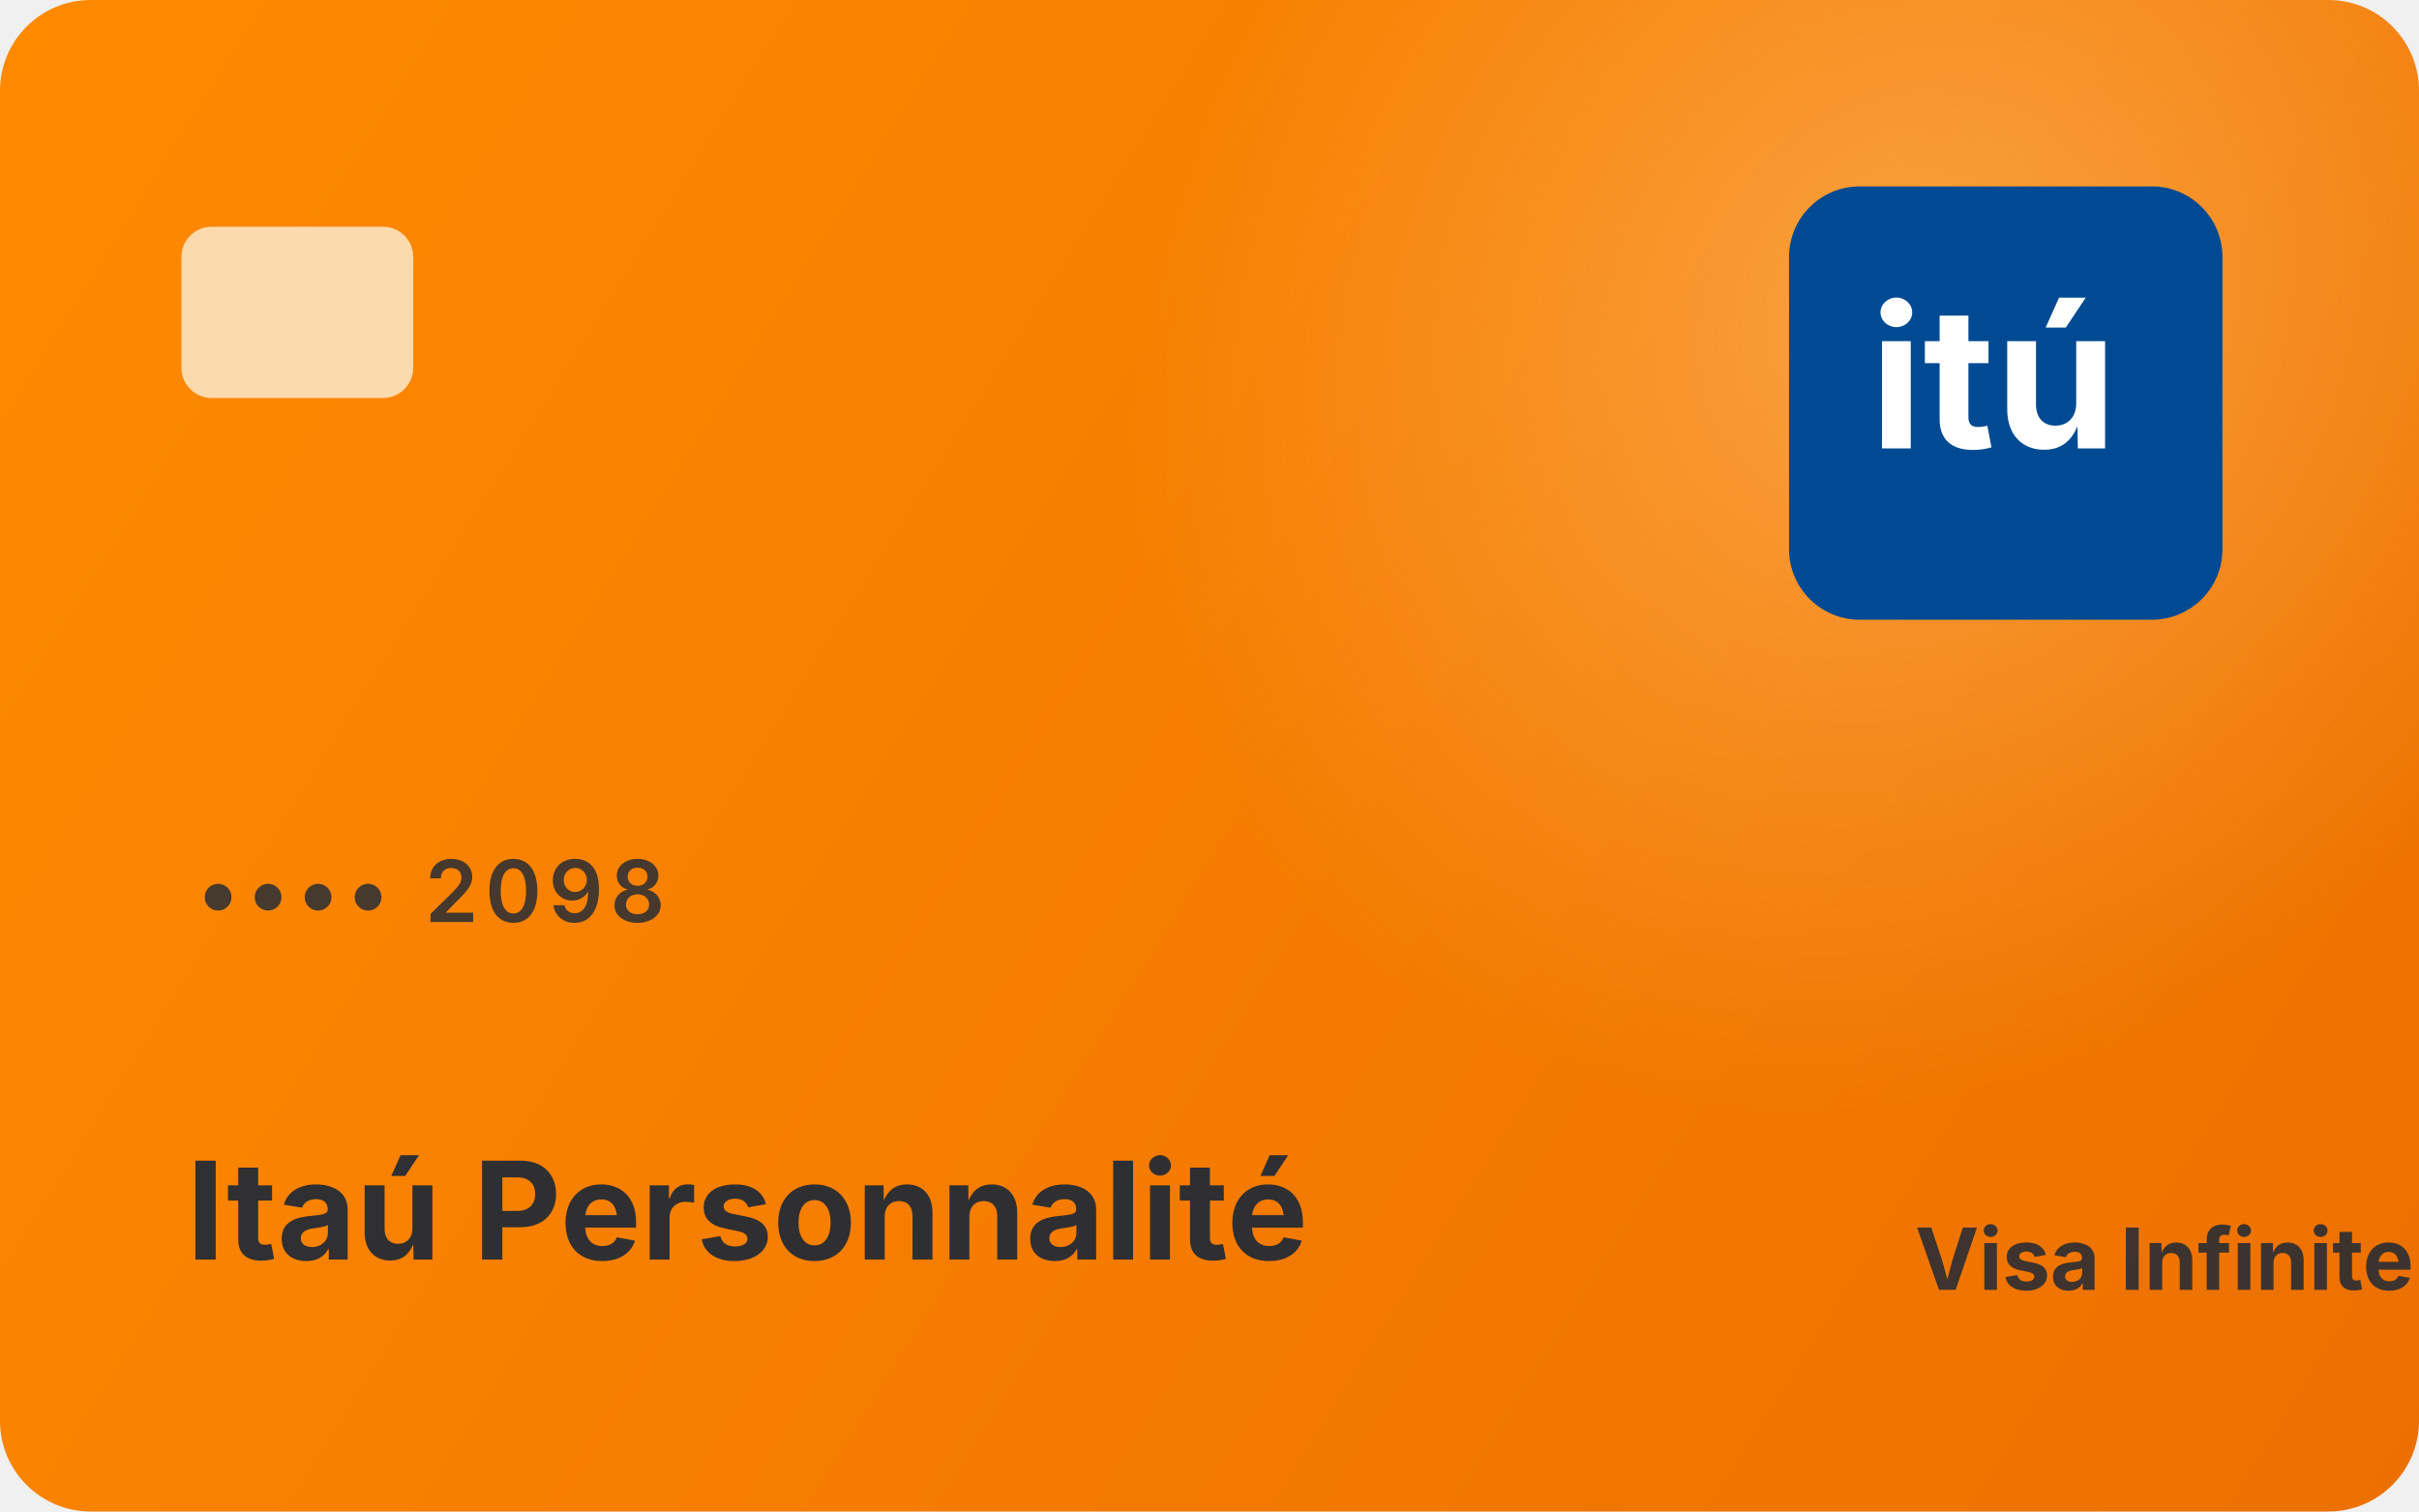
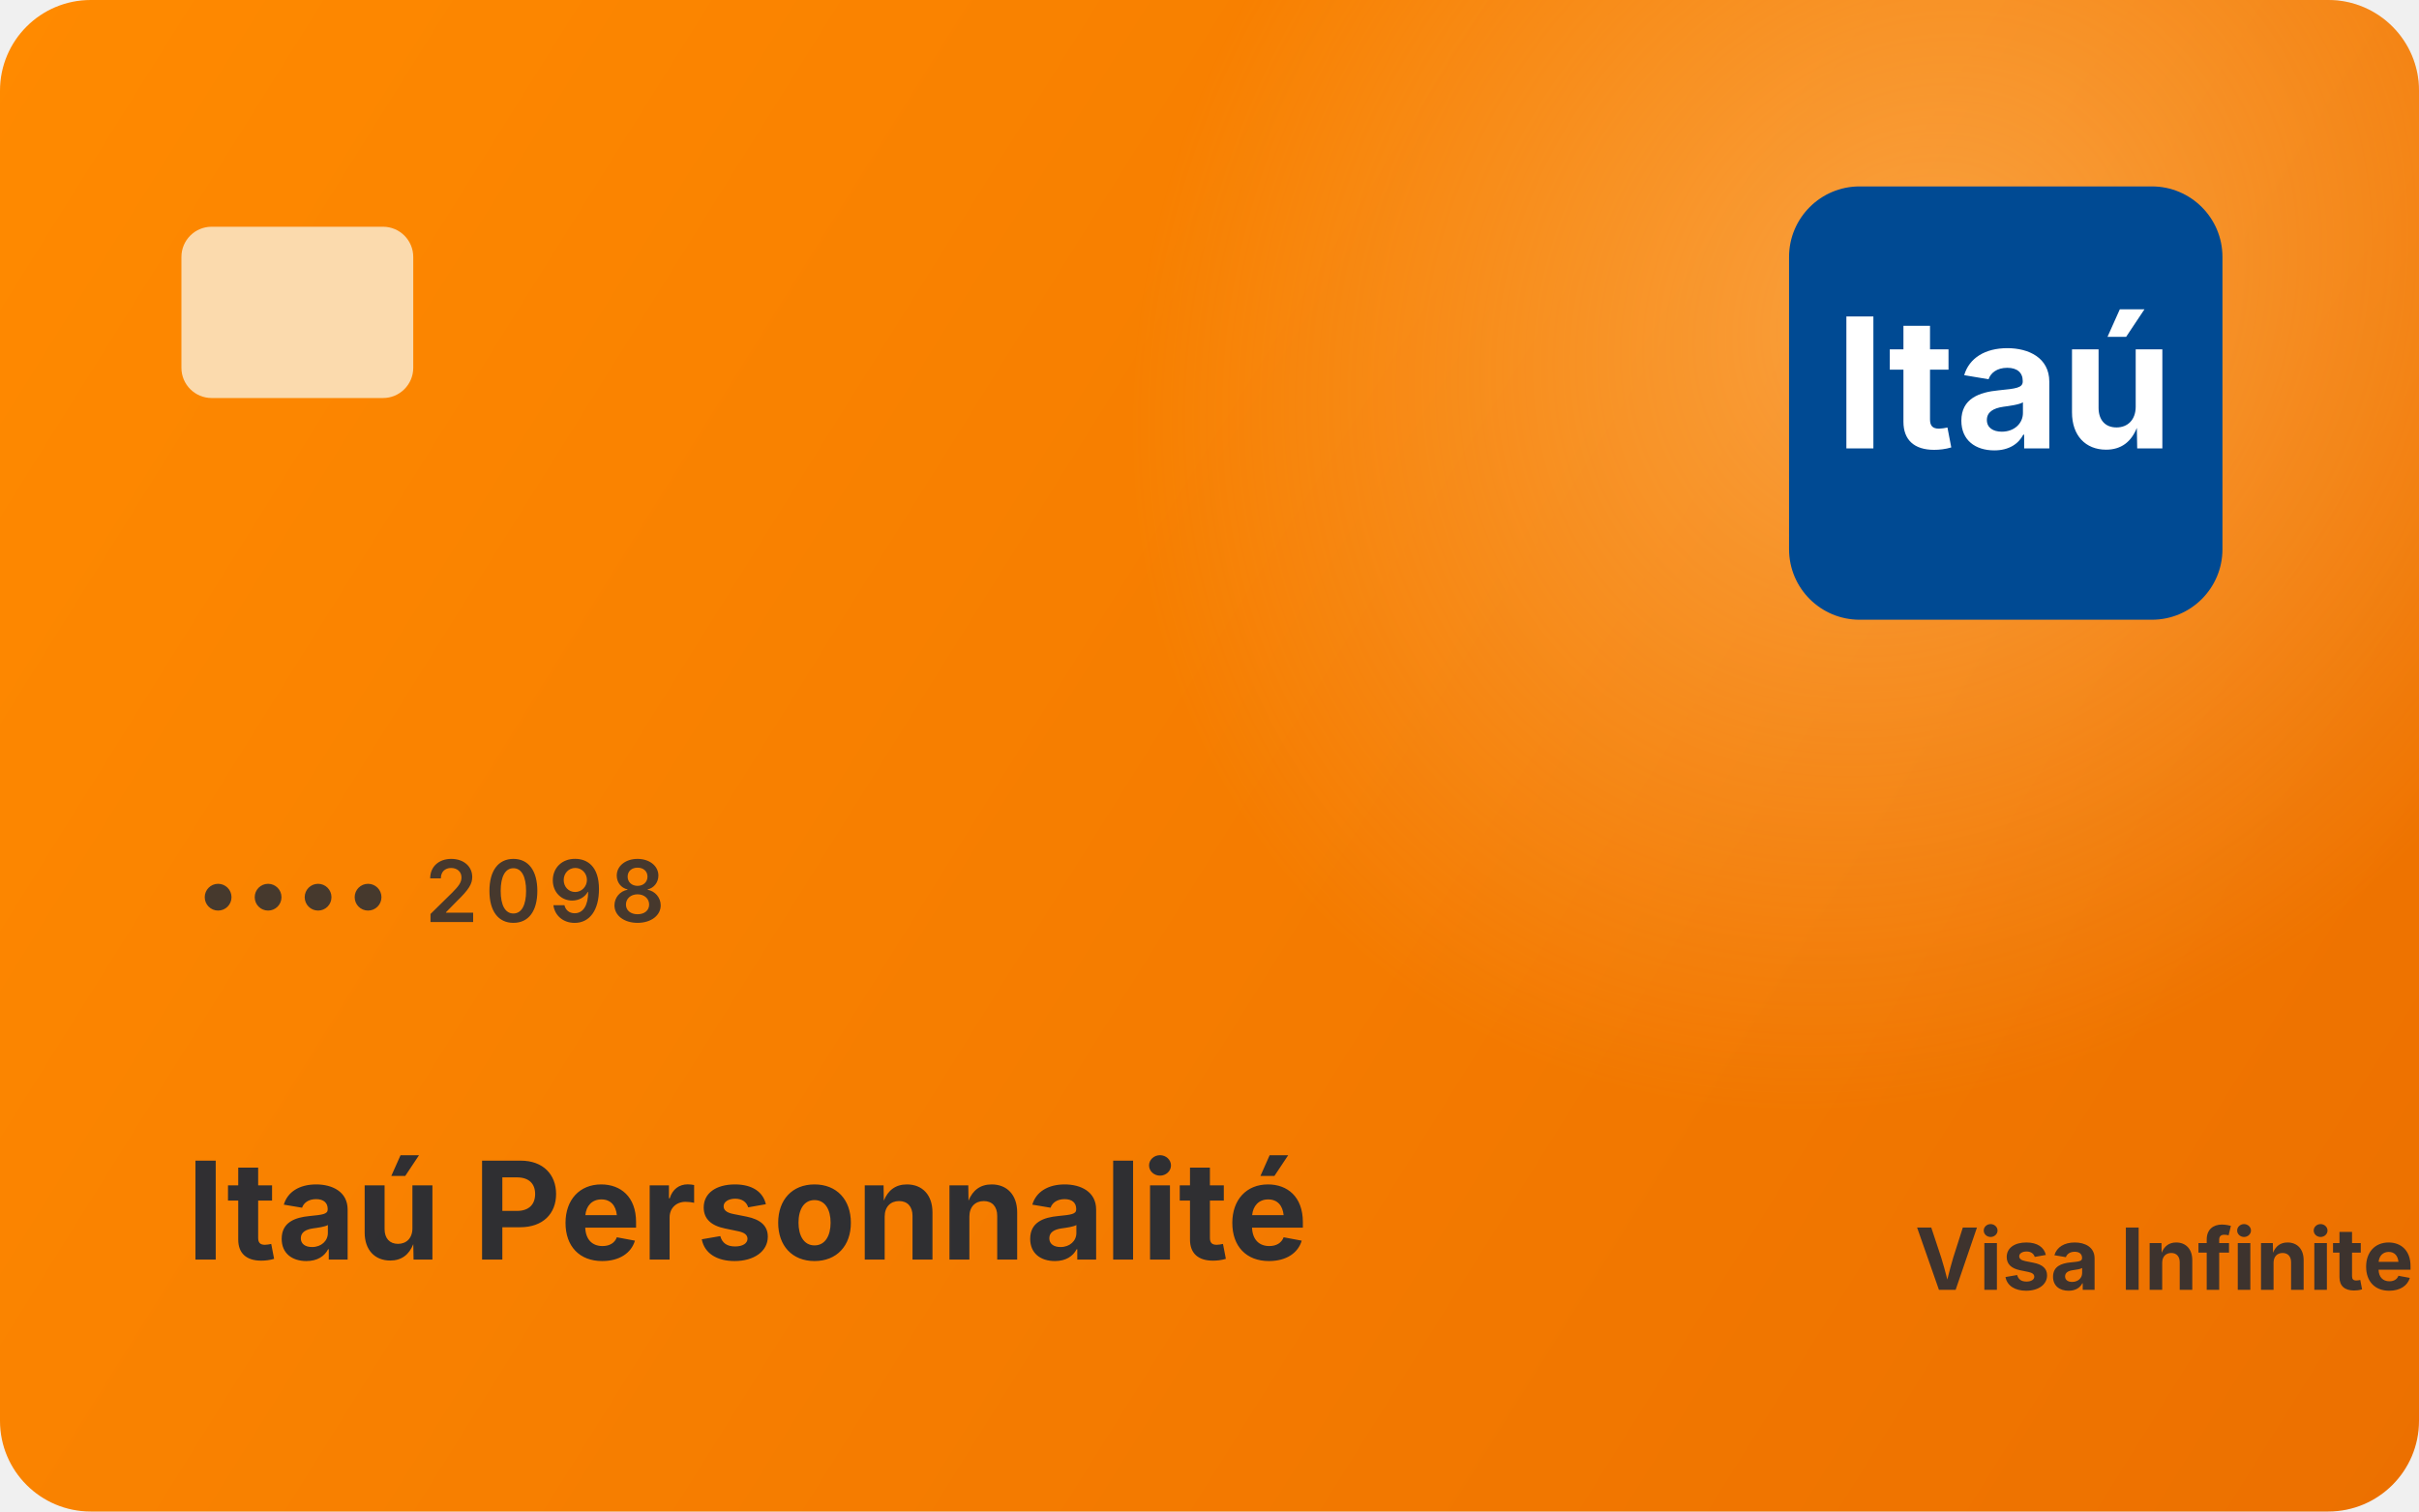
<svg xmlns="http://www.w3.org/2000/svg" width="960" height="600" viewBox="0 0 960 600" fill="none">
  <defs>
    <linearGradient id="bg" x1="0" y1="0" x2="960" y2="600" gradientUnits="userSpaceOnUse">
      <stop stop-color="#FF8A00" />
      <stop offset="1" stop-color="#EC7000" />
    </linearGradient>
    <radialGradient id="glow" cx="0" cy="0" r="1" gradientUnits="userSpaceOnUse" gradientTransform="translate(760 120) rotate(130) scale(340 290)">
      <stop stop-color="#FFC173" stop-opacity="0.55" />
      <stop offset="1" stop-color="#FFC173" stop-opacity="0" />
    </radialGradient>
  </defs>
  <rect width="960" height="600" rx="36" fill="url(#bg)" />
  <rect width="960" height="600" rx="36" fill="url(#glow)" />
  <rect x="72" y="90" width="92" height="68" rx="12" fill="#FBE3C0" fill-opacity="0.9" />
  <rect x="710" y="74" width="172" height="172" rx="28" fill="#004A93" />
-   <text x="742" y="178" fill="white" font-family="Inter, Arial, sans-serif" font-size="78" font-weight="700">itú</text>
+   <text x="728" y="178" fill="white" font-family="Inter, Arial, sans-serif" font-size="72" font-weight="700">Itaú</text>
  <text x="78" y="366" fill="#1F2937" fill-opacity="0.82" font-family="Inter, Arial, sans-serif" font-size="34" font-weight="600" letter-spacing="0.08em">•••• 2098</text>
  <text x="74" y="500" fill="#1F2937" fill-opacity="0.92" font-family="Inter, Arial, sans-serif" font-size="54" font-weight="700">Itaú Personnalité</text>
  <text x="760" y="512" fill="#1F2937" fill-opacity="0.85" font-family="Inter, Arial, sans-serif" font-size="34" font-weight="700">Visa Infinite</text>
</svg>
